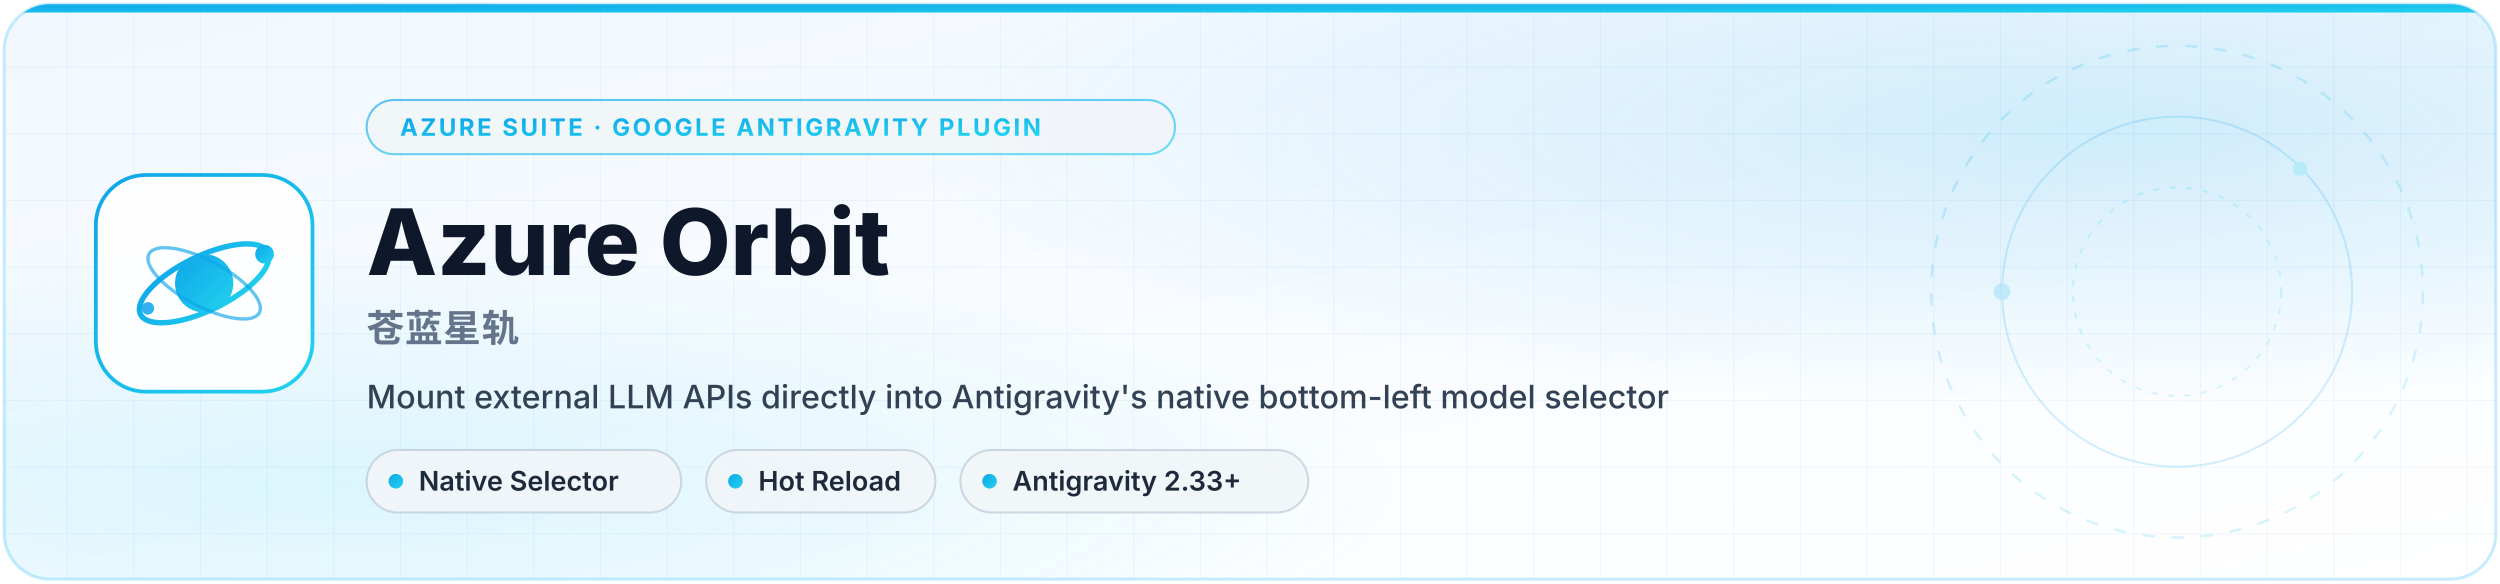
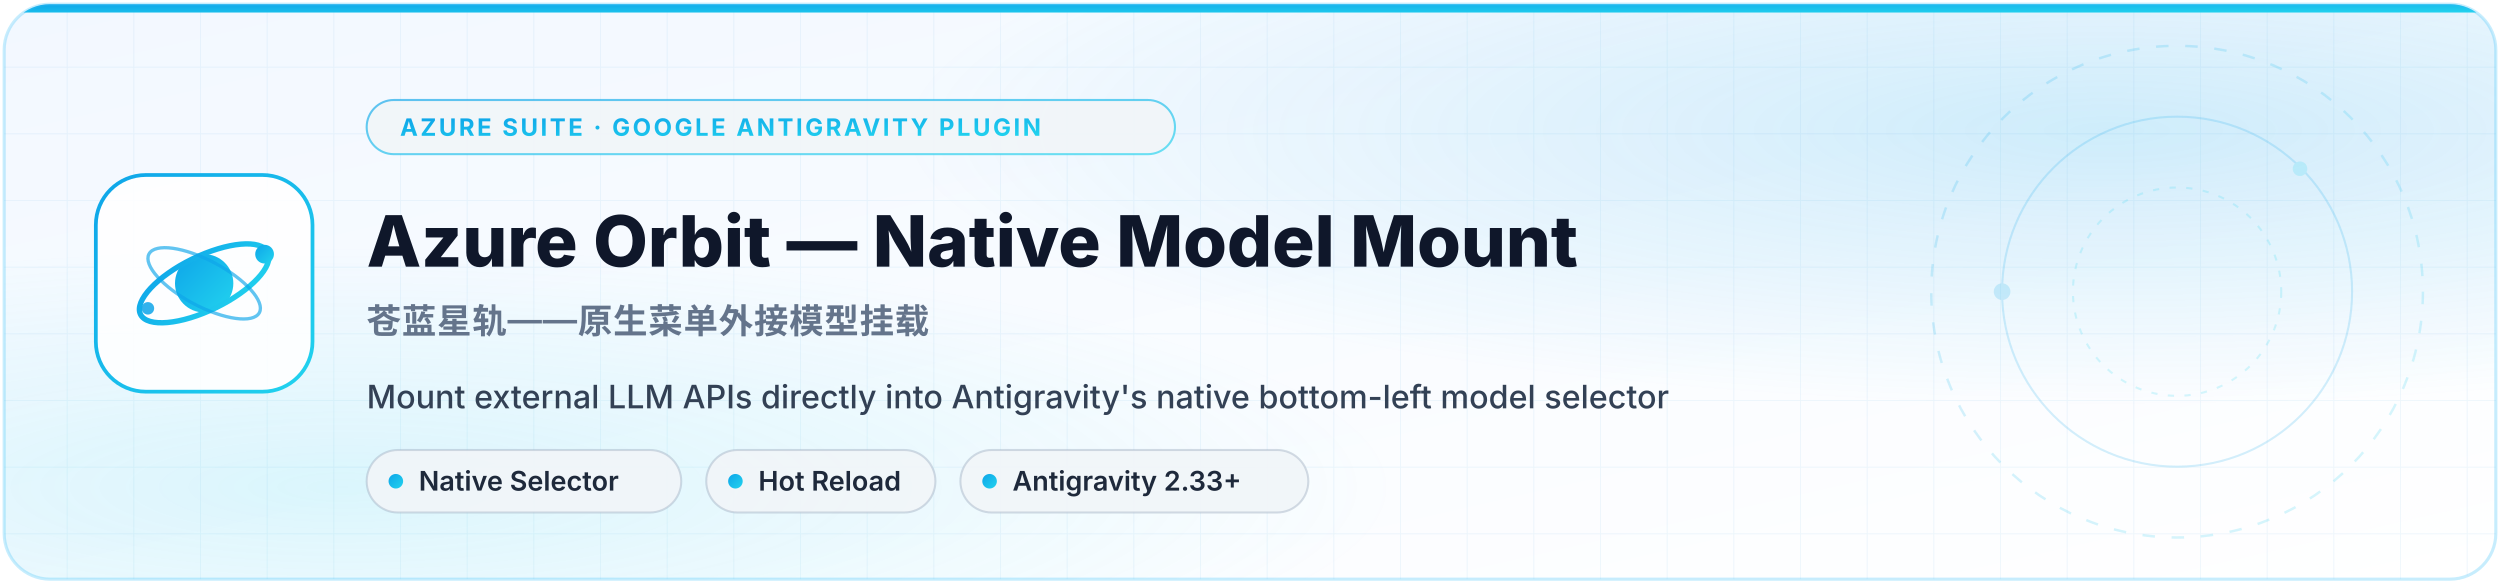
- <svg xmlns="http://www.w3.org/2000/svg" viewBox="0 0 1200 280" width="1200" height="280" role="img" aria-label="Azure Orbit">
+ <svg xmlns="http://www.w3.org/2000/svg" viewBox="0 0 1200 280" width="1200" height="280" role="img" aria-label="Azure Orbit — Native Model Mount">
  <defs>
    <linearGradient id="bgGrad" x1="0%" y1="0%" x2="100%" y2="100%">
      <stop offset="0%" stop-color="#f2f8ff" />
      <stop offset="100%" stop-color="#ffffff" />
    </linearGradient>
    <linearGradient id="accentGrad" x1="0%" y1="0%" x2="100%" y2="100%">
      <stop offset="0%" stop-color="#0ea5e9" />
      <stop offset="100%" stop-color="#22d3ee" />
    </linearGradient>
    <radialGradient id="glow1" cx="84%" cy="22%" r="48%">
      <stop offset="0%" stop-color="#0ea5e9" stop-opacity="0.18" />
      <stop offset="100%" stop-color="#0ea5e9" stop-opacity="0" />
    </radialGradient>
    <radialGradient id="glow2" cx="14%" cy="84%" r="42%">
      <stop offset="0%" stop-color="#22d3ee" stop-opacity="0.14" />
      <stop offset="100%" stop-color="#22d3ee" stop-opacity="0" />
    </radialGradient>
    <pattern id="gridPat" width="32" height="32" patternUnits="userSpaceOnUse">
      <path d="M 32 0 L 0 0 0 32" fill="none" stroke="#0284c7" stroke-width="0.8" stroke-opacity="0.07" />
    </pattern>
    <clipPath id="outerClip">
      <rect x="2" y="2" width="1196" height="276" rx="22" />
    </clipPath>
  </defs>
  <g clip-path="url(#outerClip)">
    <rect x="2" y="2" width="1196" height="276" rx="22" fill="url(#bgGrad)" />
    <rect x="2" y="2" width="1196" height="276" fill="url(#gridPat)" />
    <rect x="2" y="2" width="1196" height="276" fill="url(#glow1)" />
    <rect x="2" y="2" width="1196" height="276" fill="url(#glow2)" />
    <rect x="2" y="2" width="1196" height="4" fill="url(#accentGrad)" />
    <g opacity="0.18" transform="translate(1045, 140)">
      <circle cx="0" cy="0" r="118" fill="none" stroke="url(#accentGrad)" stroke-width="1.2" stroke-dasharray="6 8" />
      <circle cx="0" cy="0" r="84" fill="none" stroke="#0ea5e9" stroke-width="1" />
      <circle cx="0" cy="0" r="50" fill="none" stroke="#22d3ee" stroke-width="1" stroke-dasharray="3 5" />
      <circle cx="-84" cy="0" r="4" fill="#0ea5e9" />
      <circle cx="59" cy="-59" r="3.5" fill="#22d3ee" />
    </g>
    <g transform="translate(46, 84)">
      <rect width="104" height="104" rx="24" fill="rgba(255,255,255,0.86)" stroke="url(#accentGrad)" stroke-width="1.8" />
      <g transform="translate(4, 4)">
        <circle cx="48" cy="48" r="14" fill="url(#accentGrad)" />
        <ellipse cx="48" cy="48" rx="34" ry="13" transform="rotate(-26 48 48)" fill="none" stroke="url(#accentGrad)" stroke-width="2.6" />
        <ellipse cx="48" cy="48" rx="30" ry="11" transform="rotate(28 48 48)" fill="none" stroke="#0ea5e9" stroke-width="1.6" opacity="0.65" />
        <circle cx="77" cy="34" r="4.5" fill="url(#accentGrad)" />
        <circle cx="21" cy="60" r="3" fill="#0ea5e9" opacity="0.85" />
      </g>
    </g>
    <g transform="translate(176, 48)">
      <rect width="388" height="26" rx="13" fill="rgba(241,245,249,0.92)" stroke="url(#accentGrad)" stroke-width="1" stroke-opacity="0.65" />
      <text x="16" y="17.2" font-size="11.5" font-weight="700" letter-spacing="1.2" fill="url(#accentGrad)" font-family="-apple-system, BlinkMacSystemFont, 'Segoe UI', 'PingFang SC', 'Microsoft YaHei', sans-serif">AZURE SUITE  ·  GOOGLE ANTIGRAVITY PLUGIN</text>
    </g>
-     <text x="176" y="132" font-size="44" font-weight="800" fill="#0f172a" font-family="-apple-system, BlinkMacSystemFont, 'Segoe UI', 'PingFang SC', 'Microsoft YaHei', sans-serif">Azure Orbit</text>
-     <text x="176" y="164" font-size="18" font-weight="600" fill="#64748b" letter-spacing="0.4" font-family="-apple-system, BlinkMacSystemFont, 'Segoe UI', 'PingFang SC', 'Microsoft YaHei', sans-serif">苍蓝星轨</text>
+     <text x="176" y="128" font-size="34" font-weight="800" fill="#0f172a" font-family="-apple-system, BlinkMacSystemFont, 'Segoe UI', 'PingFang SC', 'Microsoft YaHei', sans-serif">Azure Orbit — Native Model Mount</text>
+     <text x="176" y="160" font-size="16.5" font-weight="600" fill="#64748b" letter-spacing="0.4" font-family="-apple-system, BlinkMacSystemFont, 'Segoe UI', 'PingFang SC', 'Microsoft YaHei', sans-serif">苍蓝星轨——原生菜单外接模型挂载</text>
    <text x="176" y="196" font-size="15.5" font-weight="500" fill="#334155" font-family="-apple-system, BlinkMacSystemFont, 'Segoe UI', 'PingFang SC', 'Microsoft YaHei', sans-serif">Mount external LLM APIs directly into Antigravity's native bottom-left model selector</text>
    <g transform="translate(176, 216)">
      <rect width="151" height="30" rx="15" fill="rgba(241,245,249,0.92)" stroke="rgba(148,163,184,0.38)" stroke-width="1" />
      <circle cx="14" cy="15" r="3.5" fill="url(#accentGrad)" />
      <text x="25" y="19.5" font-size="13" font-weight="600" fill="#1e293b" font-family="-apple-system, BlinkMacSystemFont, 'Segoe UI', 'PingFang SC', 'Microsoft YaHei', sans-serif">Native Selector</text>
    </g>
    <g transform="translate(339, 216)">
      <rect width="110" height="30" rx="15" fill="rgba(241,245,249,0.92)" stroke="rgba(148,163,184,0.38)" stroke-width="1" />
      <circle cx="14" cy="15" r="3.5" fill="url(#accentGrad)" />
      <text x="25" y="19.5" font-size="13" font-weight="600" fill="#1e293b" font-family="-apple-system, BlinkMacSystemFont, 'Segoe UI', 'PingFang SC', 'Microsoft YaHei', sans-serif">Hot Reload</text>
    </g>
    <g transform="translate(461, 216)">
      <rect width="167" height="30" rx="15" fill="rgba(241,245,249,0.92)" stroke="rgba(148,163,184,0.38)" stroke-width="1" />
      <circle cx="14" cy="15" r="3.5" fill="url(#accentGrad)" />
      <text x="25" y="19.5" font-size="13" font-weight="600" fill="#1e293b" font-family="-apple-system, BlinkMacSystemFont, 'Segoe UI', 'PingFang SC', 'Microsoft YaHei', sans-serif">Antigravity 2.33+</text>
    </g>
  </g>
  <rect x="2" y="2" width="1196" height="276" rx="22" fill="none" stroke="rgba(56,189,248,0.28)" stroke-width="1.5" />
</svg>
